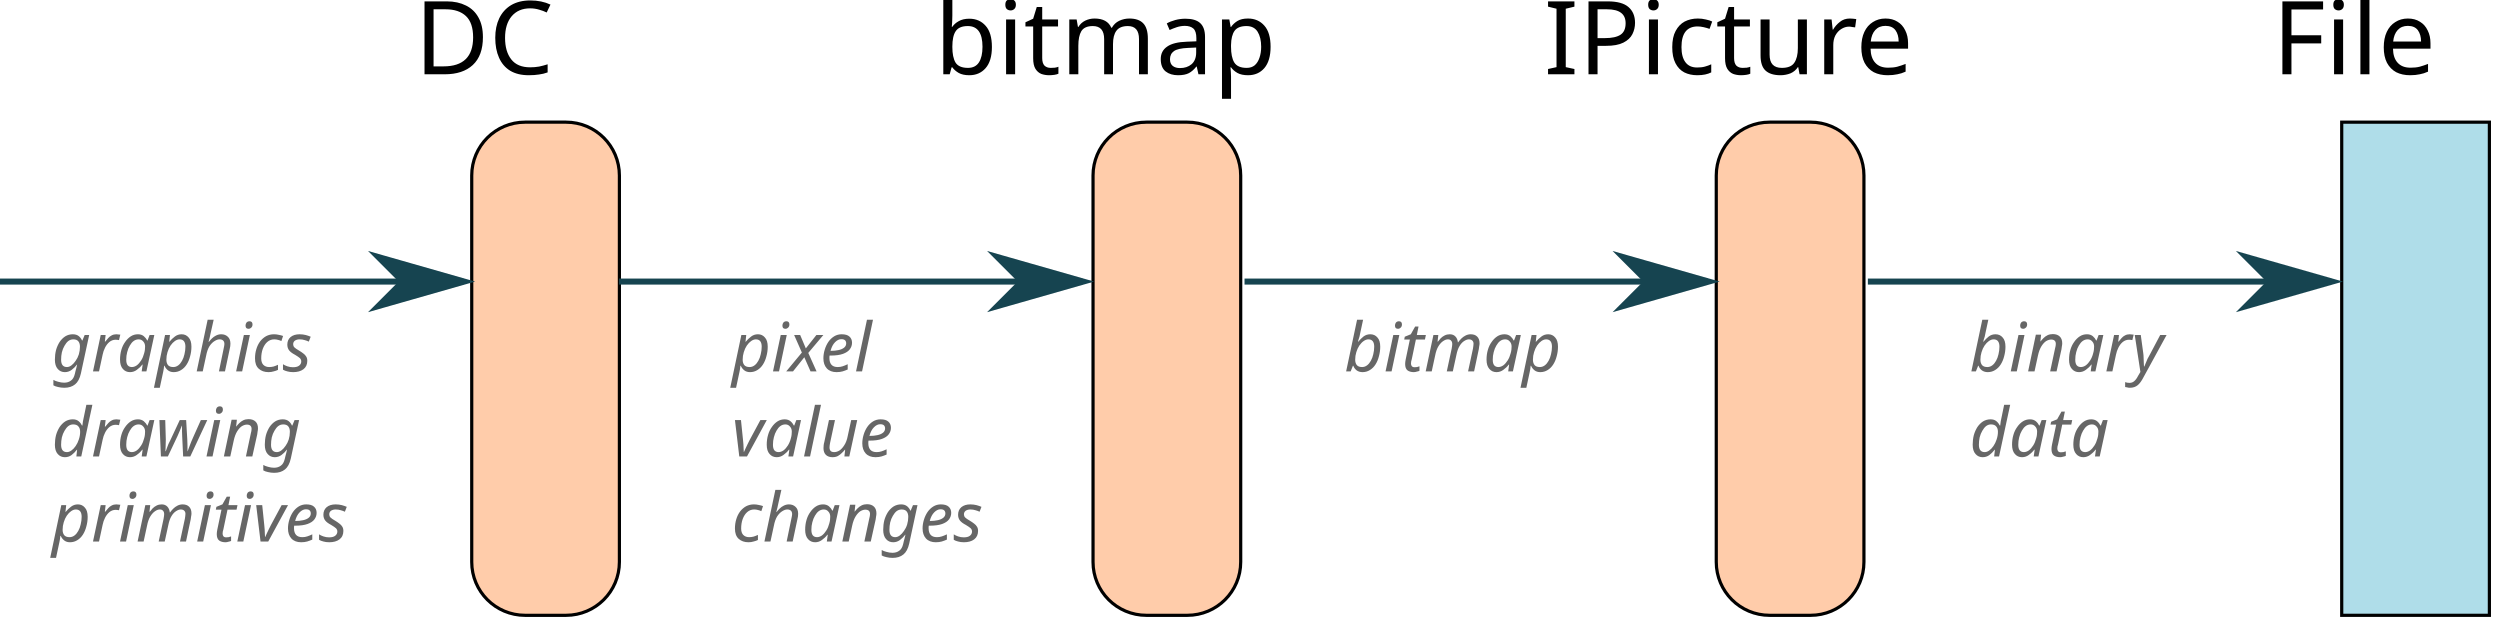
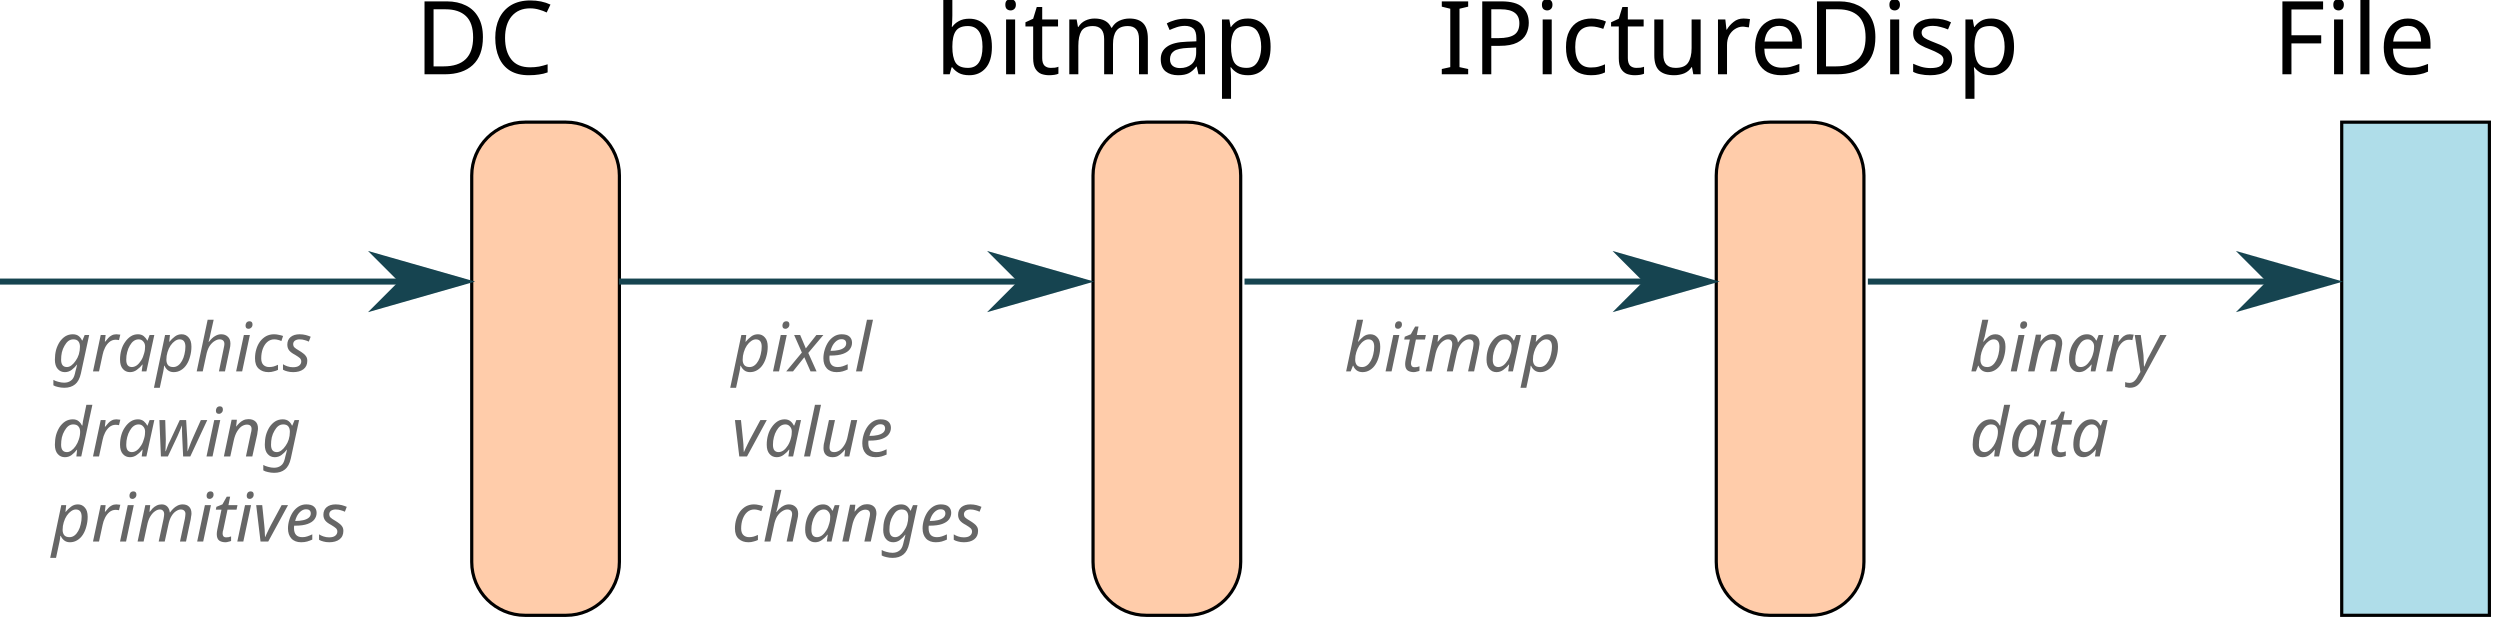
<svg xmlns="http://www.w3.org/2000/svg" width="207.346mm" height="51.166mm" viewBox="0 0 207.346 51.166" version="1.1" id="svg845">
  <defs id="defs842">
    <marker style="overflow:visible" id="Arrow1Lend" refX="0" refY="0" orient="auto">
      <path transform="matrix(-0.8,0,0,-0.8,-10,0)" style="fill:context-stroke;fill-rule:evenodd;stroke:context-stroke;stroke-width:1pt" d="M 0,0 5,-5 -12.5,0 5,5 Z" id="path51897" />
    </marker>
  </defs>
  <g id="layer1" transform="translate(-17.14652,-24.50283)">
    <rect style="fill:#ffccaa;stroke:#000000;stroke-width:0.265;-inkscape-stroke:none;stop-color:#000000" id="rect43595" width="12.247" height="40.901" x="56.271" y="34.635" ry="4.423" />
    <text xml:space="preserve" style="font-size:8.467px;line-height:1.25;font-family:'Book Antiqua';-inkscape-font-specification:'Book Antiqua';text-align:center;text-anchor:middle;stroke-width:0.265" x="62.796" y="30.663" id="text2728">
      <tspan id="tspan2726" style="text-align:center;text-anchor:middle;stroke-width:0.265" x="62.796" y="30.663">DC</tspan>
    </text>
    <rect style="fill:#ffccaa;stroke:#000000;stroke-width:0.265;-inkscape-stroke:none;stop-color:#000000" id="rect7032" width="12.247" height="40.901" x="107.801" y="34.635" ry="4.423" />
    <text xml:space="preserve" style="font-size:8.467px;line-height:1.25;font-family:'Book Antiqua';-inkscape-font-specification:'Book Antiqua';text-align:center;text-anchor:middle;stroke-width:0.265" x="114.326" y="30.663" id="text7036">
      <tspan id="tspan7034" style="text-align:center;text-anchor:middle;stroke-width:0.265" x="114.326" y="30.663">bitmap</tspan>
    </text>
    <rect style="fill:#ffccaa;stroke:#000000;stroke-width:0.265;-inkscape-stroke:none;stop-color:#000000" id="rect7038" width="12.247" height="40.901" x="159.491" y="34.635" ry="4.423" />
    <text xml:space="preserve" style="font-size:8.467px;line-height:1.25;font-family:'Book Antiqua';-inkscape-font-specification:'Book Antiqua';text-align:center;text-anchor:middle;stroke-width:0.265" x="166.016" y="30.663" id="text7042">
-       <tspan id="tspan7040" style="text-align:center;text-anchor:middle;stroke-width:0.265" x="166.016" y="30.663">IPicture</tspan>
+       <tspan id="tspan7040" style="text-align:center;text-anchor:middle;stroke-width:0.265" x="166.016" y="30.663">IPictureDisp</tspan>
    </text>
    <rect style="fill:#afdde9;stroke:#000000;stroke-width:0.265;-inkscape-stroke:none;stop-color:#000000" id="rect7044" width="12.247" height="40.901" x="211.365" y="34.635" ry="0" />
    <text xml:space="preserve" style="font-size:8.467px;line-height:1.25;font-family:'Book Antiqua';-inkscape-font-specification:'Book Antiqua';text-align:center;text-anchor:middle;stroke-width:0.265" x="217.89" y="30.663" id="text7048">
      <tspan id="tspan7046" style="text-align:center;text-anchor:middle;stroke-width:0.265" x="217.89" y="30.663">File</tspan>
    </text>
    <path style="fill:#164450;stroke:#164450;stroke-width:0.5;stroke-linecap:butt;stroke-linejoin:miter;stroke-miterlimit:4;stroke-dasharray:none;stroke-opacity:1;marker-end:url(#Arrow1Lend)" d="M 68.489,47.856 H 106.927" id="path13011" />
    <text xml:space="preserve" style="font-style:italic;font-variant:normal;font-weight:normal;font-stretch:normal;font-size:5.644px;line-height:1.25;font-family:'Book Antiqua';-inkscape-font-specification:'Book Antiqua Italic';fill:#666666;stroke-width:0.265" x="21.432" y="55.304" id="text14583">
      <tspan id="tspan14581" style="font-style:italic;font-variant:normal;font-weight:normal;font-stretch:normal;font-size:5.644px;font-family:'Book Antiqua';-inkscape-font-specification:'Book Antiqua Italic';fill:#666666;stroke-width:0.265" x="21.432" y="55.304">graphics</tspan>
      <tspan style="font-style:italic;font-variant:normal;font-weight:normal;font-stretch:normal;font-size:5.644px;font-family:'Book Antiqua';-inkscape-font-specification:'Book Antiqua Italic';fill:#666666;stroke-width:0.265" x="21.432" y="62.359" id="tspan14585">drawing</tspan>
      <tspan style="font-style:italic;font-variant:normal;font-weight:normal;font-stretch:normal;font-size:5.644px;font-family:'Book Antiqua';-inkscape-font-specification:'Book Antiqua Italic';fill:#666666;stroke-width:0.265" x="21.432" y="69.415" id="tspan47081">primitives</tspan>
    </text>
    <text xml:space="preserve" style="font-style:italic;font-variant:normal;font-weight:normal;font-stretch:normal;font-size:5.644px;line-height:1.25;font-family:'Book Antiqua';-inkscape-font-specification:'Book Antiqua Italic';fill:#666666;stroke-width:0.265" x="77.837" y="55.304" id="text24575">
      <tspan style="font-style:italic;font-variant:normal;font-weight:normal;font-stretch:normal;font-size:5.644px;font-family:'Book Antiqua';-inkscape-font-specification:'Book Antiqua Italic';fill:#666666;stroke-width:0.265" x="77.837" y="55.304" id="tspan24573">pixel</tspan>
      <tspan style="font-style:italic;font-variant:normal;font-weight:normal;font-stretch:normal;font-size:5.644px;font-family:'Book Antiqua';-inkscape-font-specification:'Book Antiqua Italic';fill:#666666;stroke-width:0.265" x="77.837" y="62.359" id="tspan25003">value</tspan>
      <tspan style="font-style:italic;font-variant:normal;font-weight:normal;font-stretch:normal;font-size:5.644px;font-family:'Book Antiqua';-inkscape-font-specification:'Book Antiqua Italic';fill:#666666;stroke-width:0.265" x="77.837" y="69.415" id="tspan25005">changes</tspan>
    </text>
    <text xml:space="preserve" style="font-style:italic;font-variant:normal;font-weight:normal;font-stretch:normal;font-size:5.644px;line-height:1.25;font-family:'Book Antiqua';-inkscape-font-specification:'Book Antiqua Italic';fill:#666666;stroke-width:0.265" x="128.637" y="55.304" id="text38655">
      <tspan style="font-style:italic;font-variant:normal;font-weight:normal;font-stretch:normal;font-size:5.644px;font-family:'Book Antiqua';-inkscape-font-specification:'Book Antiqua Italic';fill:#666666;stroke-width:0.265" x="128.637" y="55.304" id="tspan38653">bitmap</tspan>
    </text>
    <text xml:space="preserve" style="font-style:italic;font-variant:normal;font-weight:normal;font-stretch:normal;font-size:5.644px;line-height:1.25;font-family:'Book Antiqua';-inkscape-font-specification:'Book Antiqua Italic';fill:#666666;stroke-width:0.265" x="180.494" y="55.304" id="text40199">
      <tspan style="font-style:italic;font-variant:normal;font-weight:normal;font-stretch:normal;font-size:5.644px;font-family:'Book Antiqua';-inkscape-font-specification:'Book Antiqua Italic';fill:#666666;stroke-width:0.265" x="180.494" y="55.304" id="tspan40197">binary</tspan>
      <tspan style="font-style:italic;font-variant:normal;font-weight:normal;font-stretch:normal;font-size:5.644px;font-family:'Book Antiqua';-inkscape-font-specification:'Book Antiqua Italic';fill:#666666;stroke-width:0.265" x="180.494" y="62.359" id="tspan40223">data</tspan>
    </text>
    <path style="fill:#164450;stroke:#164450;stroke-width:0.5;stroke-linecap:butt;stroke-linejoin:miter;stroke-miterlimit:4;stroke-dasharray:none;stroke-opacity:1;marker-end:url(#Arrow1Lend)" d="M 17.147,47.856 H 55.585" id="path54606" />
    <path style="fill:#164450;stroke:#164450;stroke-width:0.5;stroke-linecap:butt;stroke-linejoin:miter;stroke-miterlimit:4;stroke-dasharray:none;stroke-opacity:1;marker-end:url(#Arrow1Lend)" d="m 120.366,47.856 h 38.439" id="path54608" />
    <path style="fill:#164450;stroke:#164450;stroke-width:0.5;stroke-linecap:butt;stroke-linejoin:miter;stroke-miterlimit:4;stroke-dasharray:none;stroke-opacity:1;marker-end:url(#Arrow1Lend)" d="m 172.064,47.856 h 38.439" id="path54610" />
  </g>
</svg>
